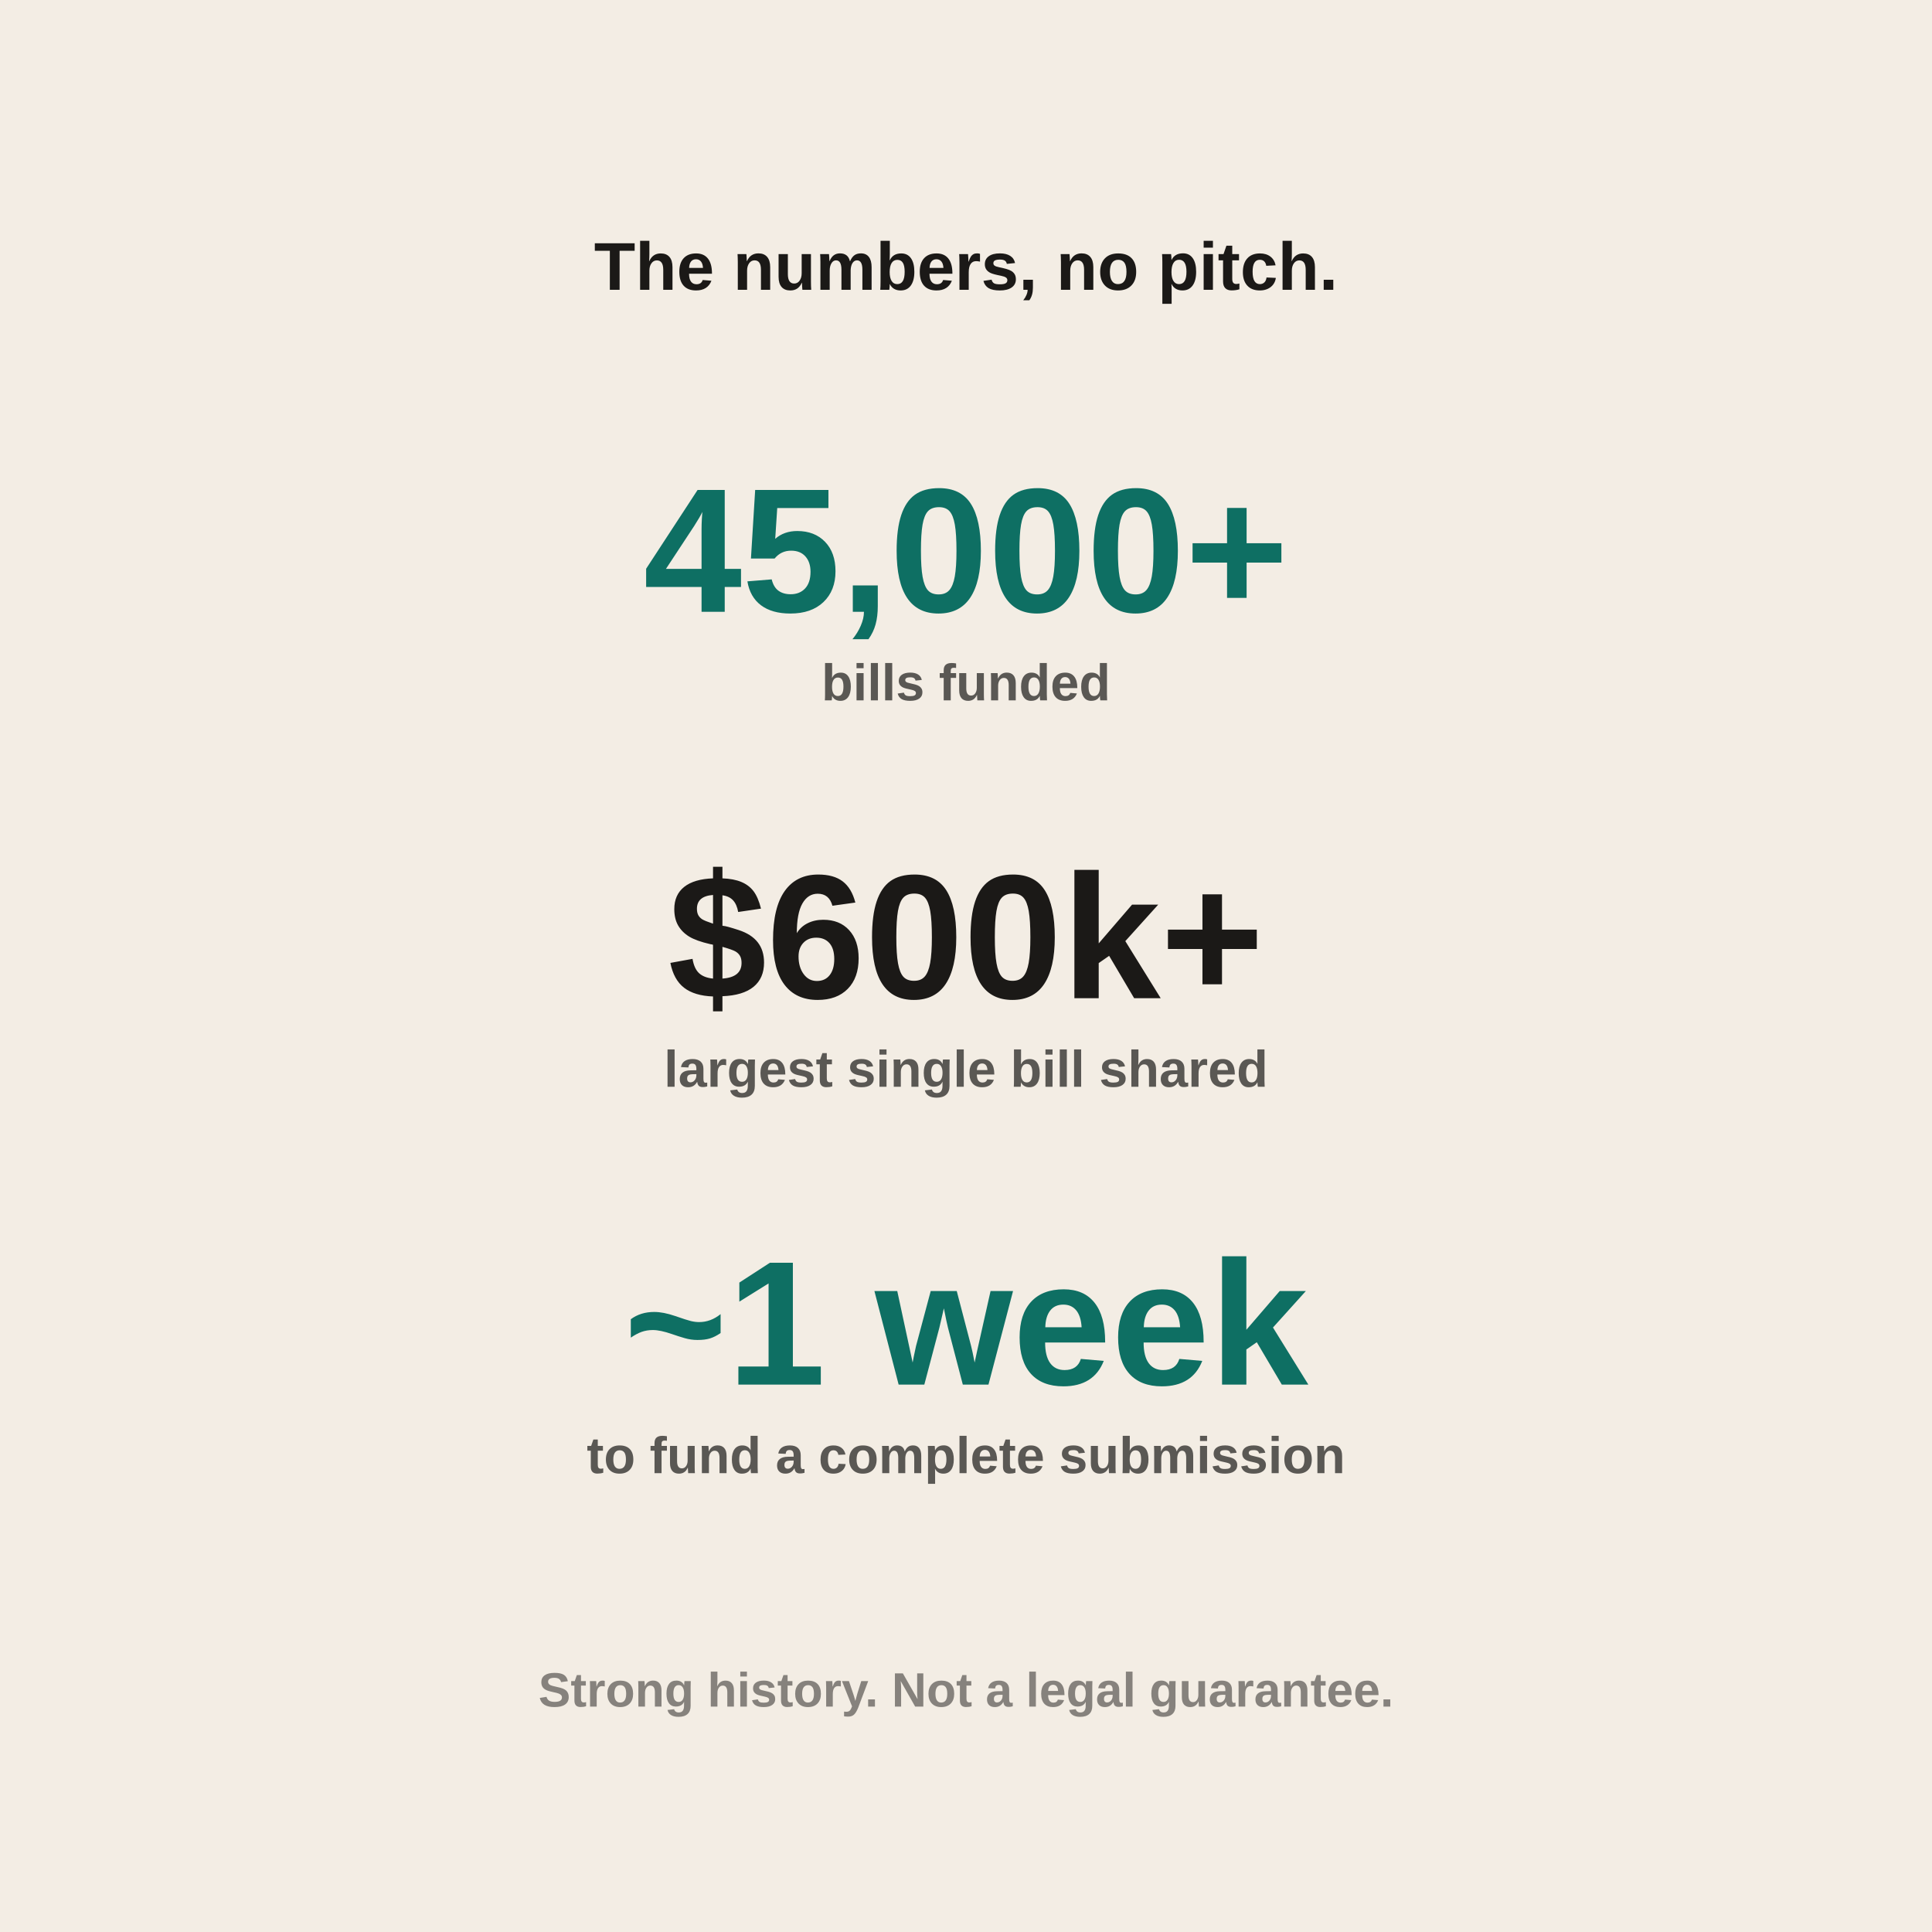
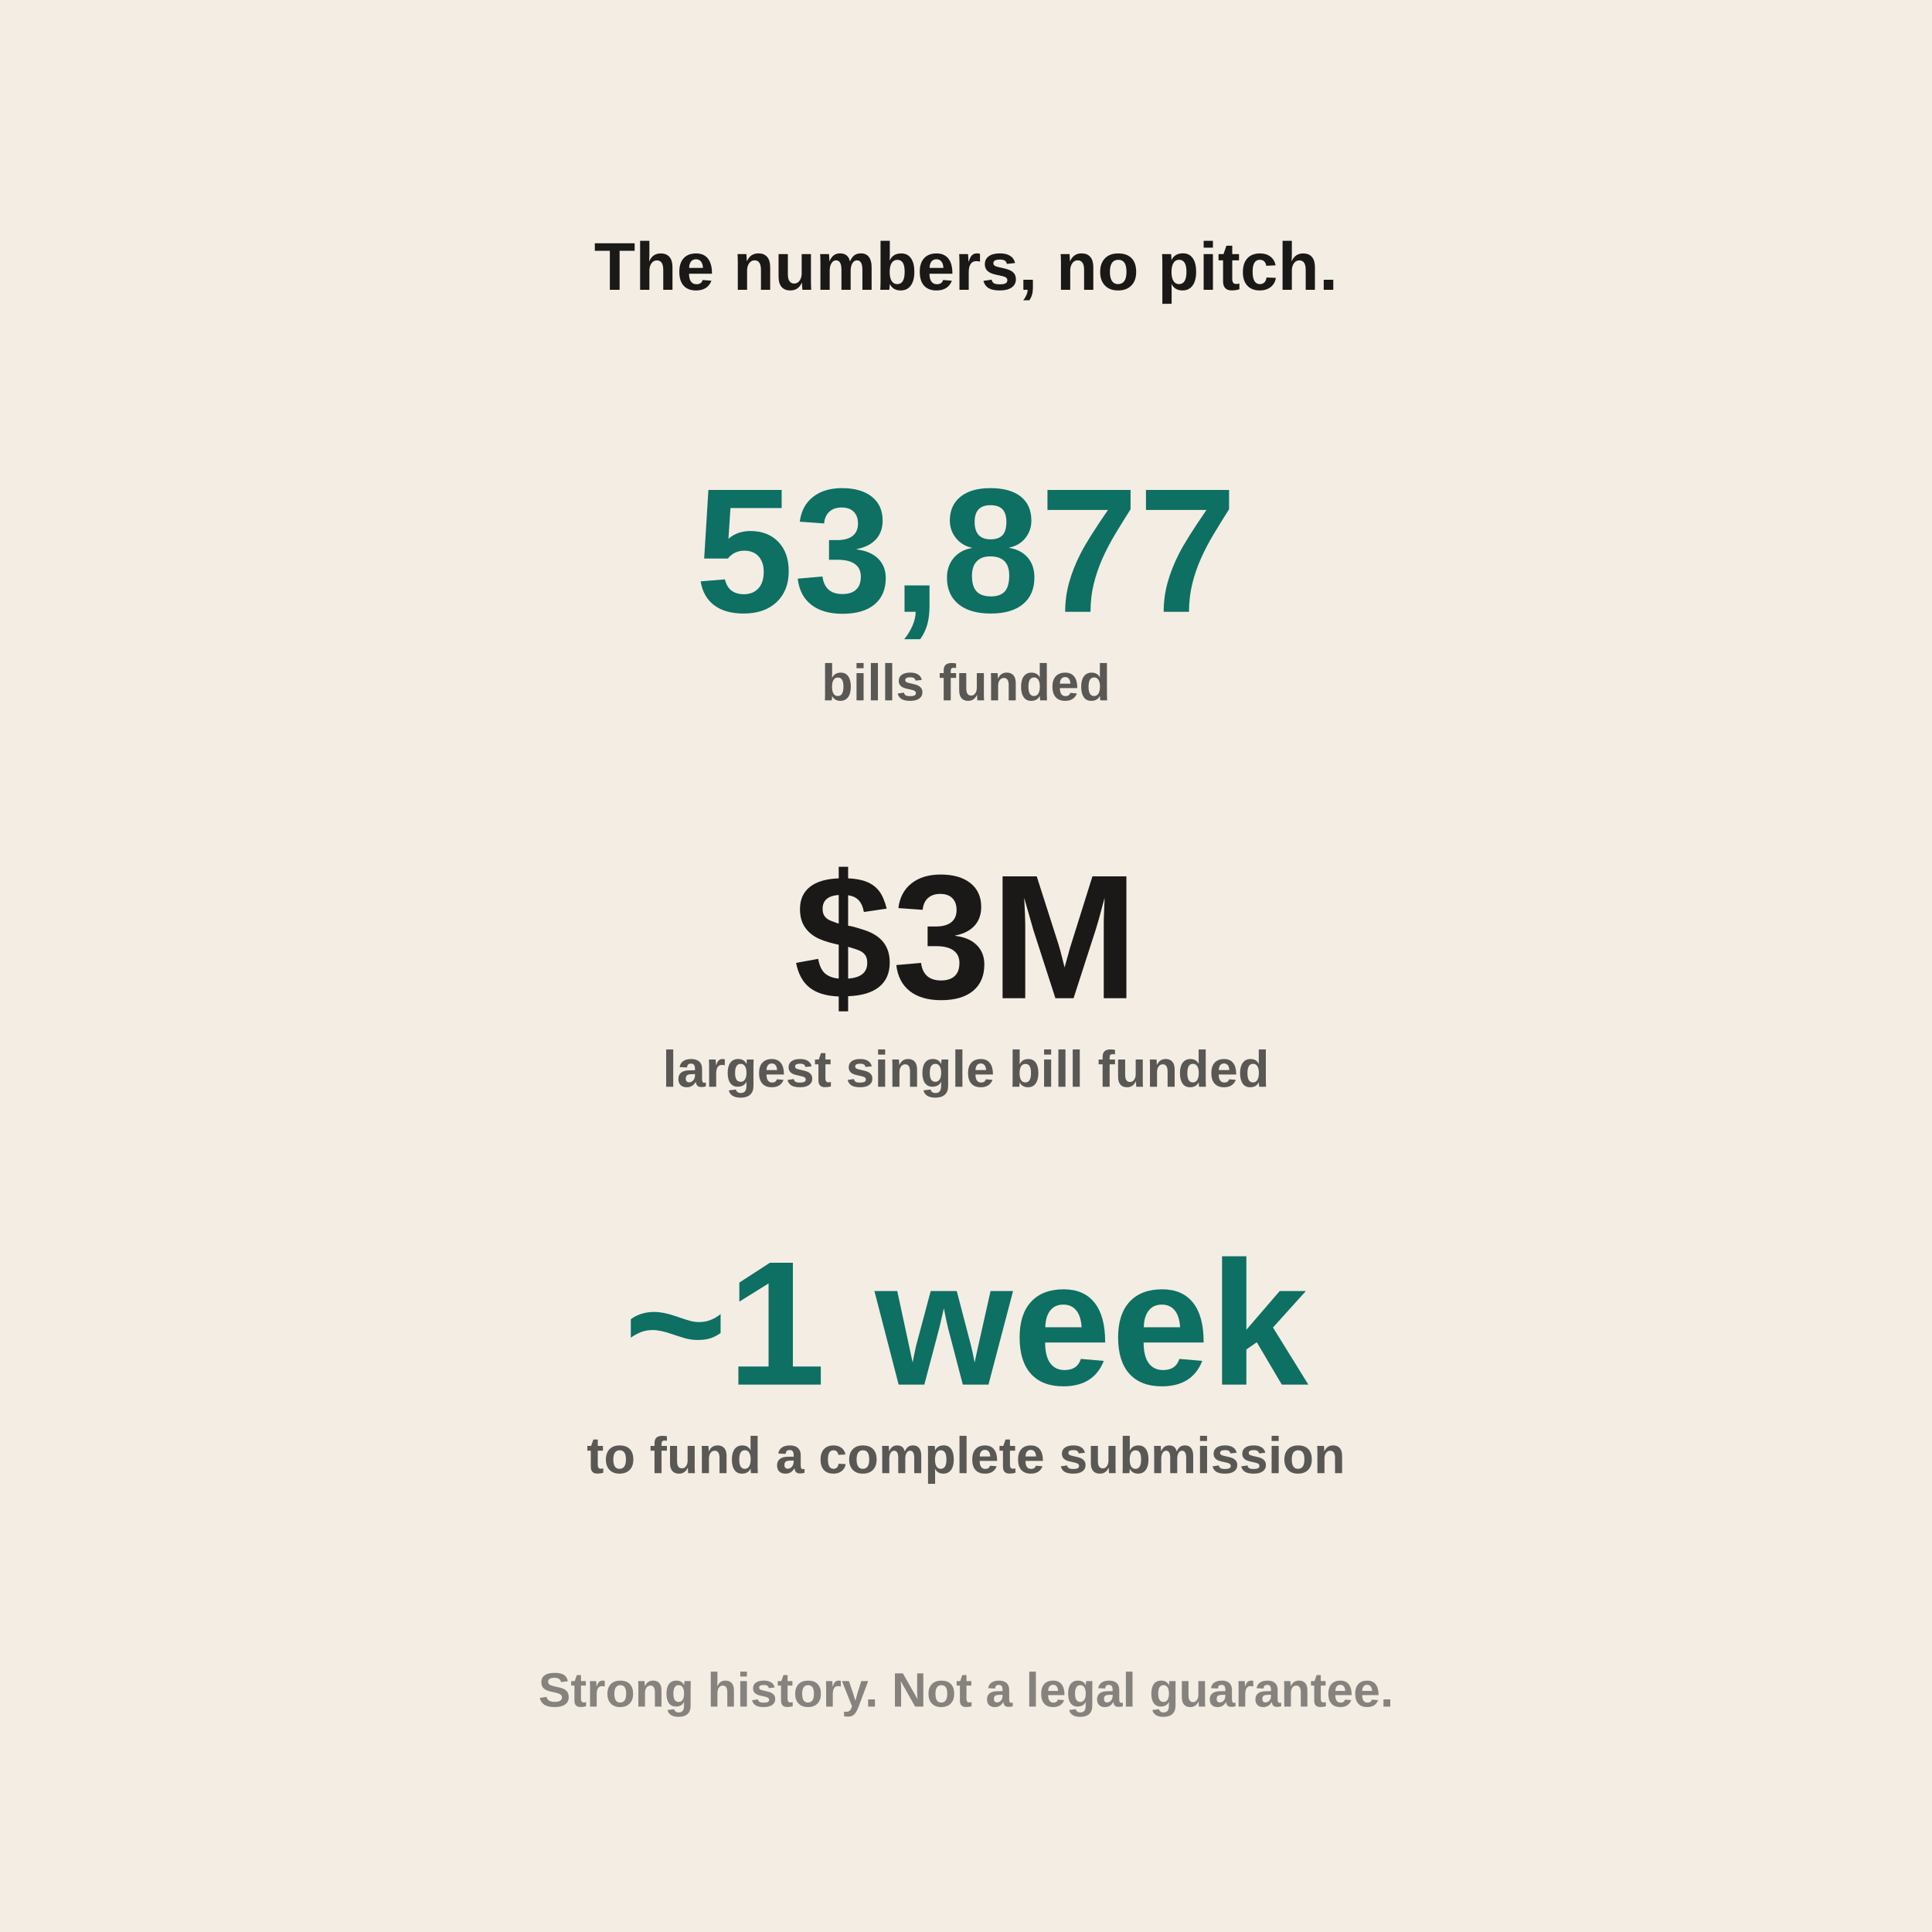
<svg xmlns="http://www.w3.org/2000/svg" viewBox="0 0 1200 1200" font-family="Manrope, 'Helvetica Neue', Arial, sans-serif">
  <style id="normaltown-theme">.f-bg{fill:#F3EDE4}.s-bg{stroke:#F3EDE4}.f-ink{fill:#1B1917}.s-ink{stroke:#1B1917}.f-ac{fill:#0E6F63}.s-ac{stroke:#0E6F63}@media (prefers-color-scheme:dark){.f-bg{fill:#141210}.s-bg{stroke:#141210}.f-ink{fill:#F7F3EC}.s-ink{stroke:#F7F3EC}.f-ac{fill:#4FC7B4}.s-ac{stroke:#4FC7B4}}</style>
  <rect class="f-bg" width="1200" height="1200" />
  <text class="f-ink" x="600" y="180" text-anchor="middle" font-size="42" font-weight="800">The numbers, no pitch.</text>
-   <text class="f-ac" x="600" y="380" text-anchor="middle" font-size="110" font-weight="800">45,000+</text>
+   <text class="f-ac" x="600" y="380" text-anchor="middle" font-size="110" font-weight="800">53,877</text>
  <text class="f-ink" x="600" y="435" text-anchor="middle" font-size="32" font-weight="600" fill-opacity="0.7">bills funded</text>
-   <text class="f-ink" x="600" y="620" text-anchor="middle" font-size="110" font-weight="800">$600k+</text>
-   <text class="f-ink" x="600" y="675" text-anchor="middle" font-size="32" font-weight="600" fill-opacity="0.7">largest single bill shared</text>
+   <text class="f-ink" x="600" y="620" text-anchor="middle" font-size="110" font-weight="800">$3M</text>
+   <text class="f-ink" x="600" y="675" text-anchor="middle" font-size="32" font-weight="600" fill-opacity="0.7">largest single bill funded</text>
  <text class="f-ac" x="600" y="860" text-anchor="middle" font-size="110" font-weight="800">~1 week</text>
  <text class="f-ink" x="600" y="915" text-anchor="middle" font-size="32" font-weight="600" fill-opacity="0.7">to fund a complete submission</text>
  <text class="f-ink" x="600" y="1060" text-anchor="middle" font-size="30" font-weight="700" fill-opacity="0.5">Strong history. Not a legal guarantee.</text>
</svg>
